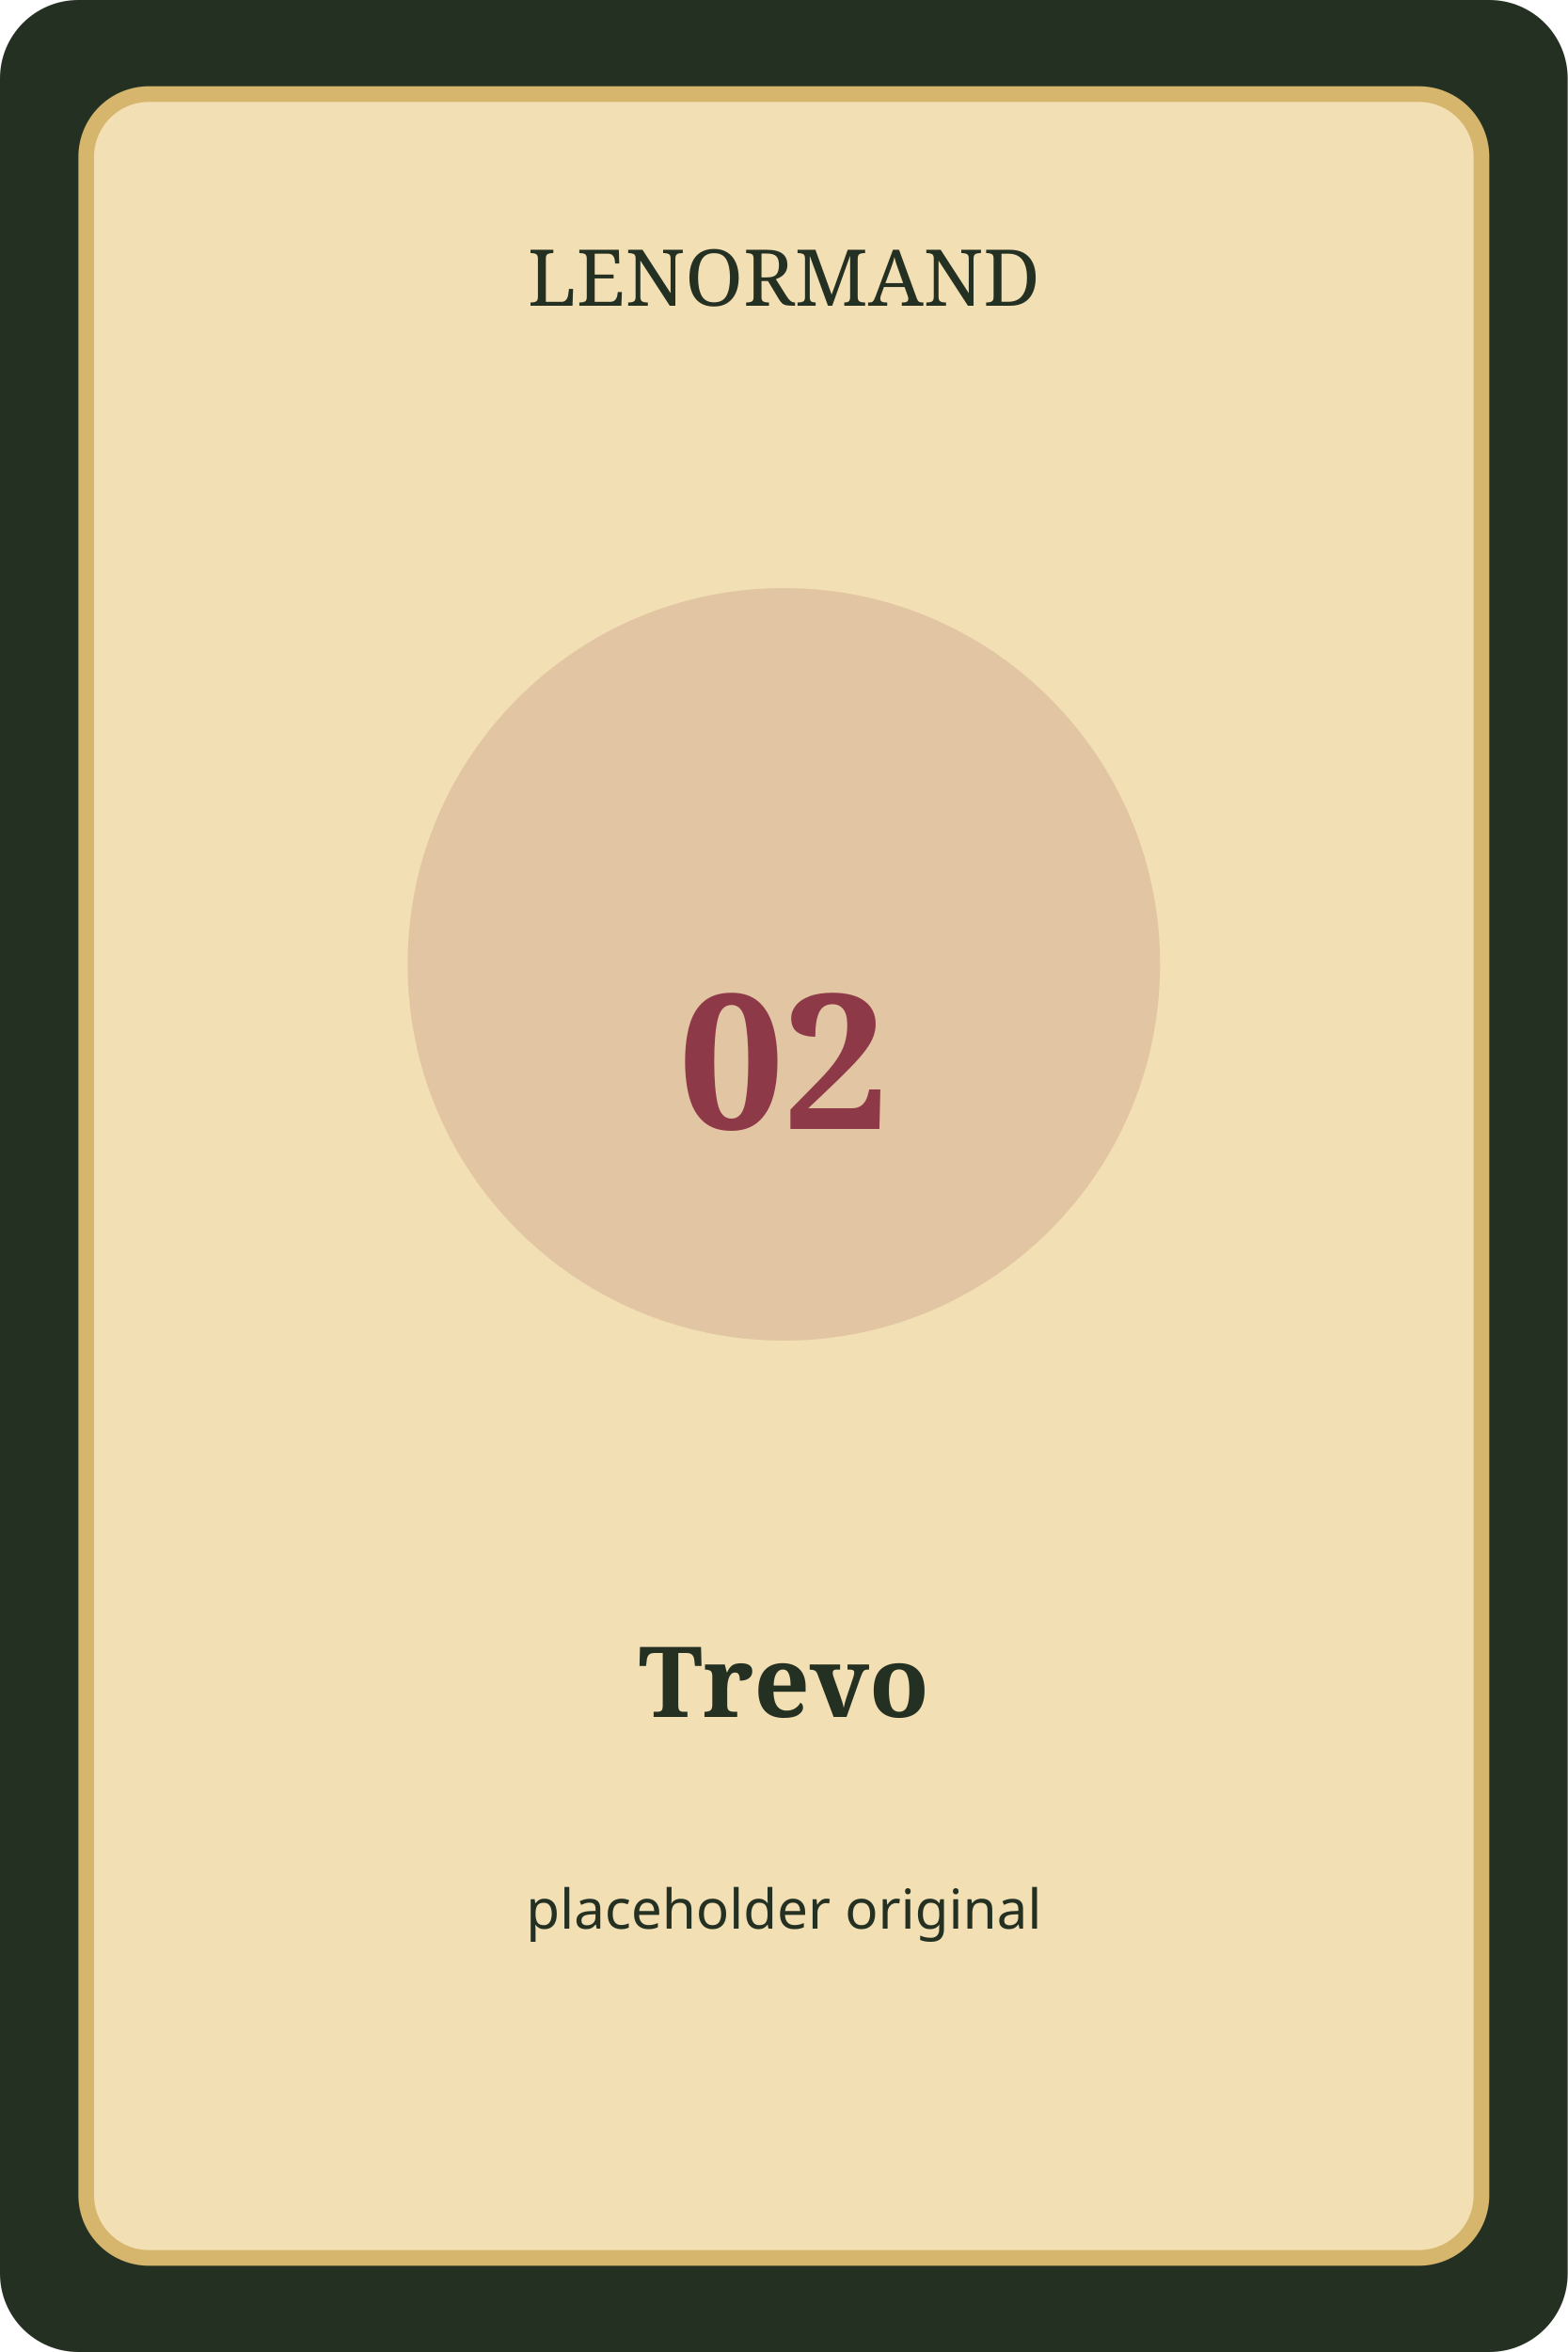
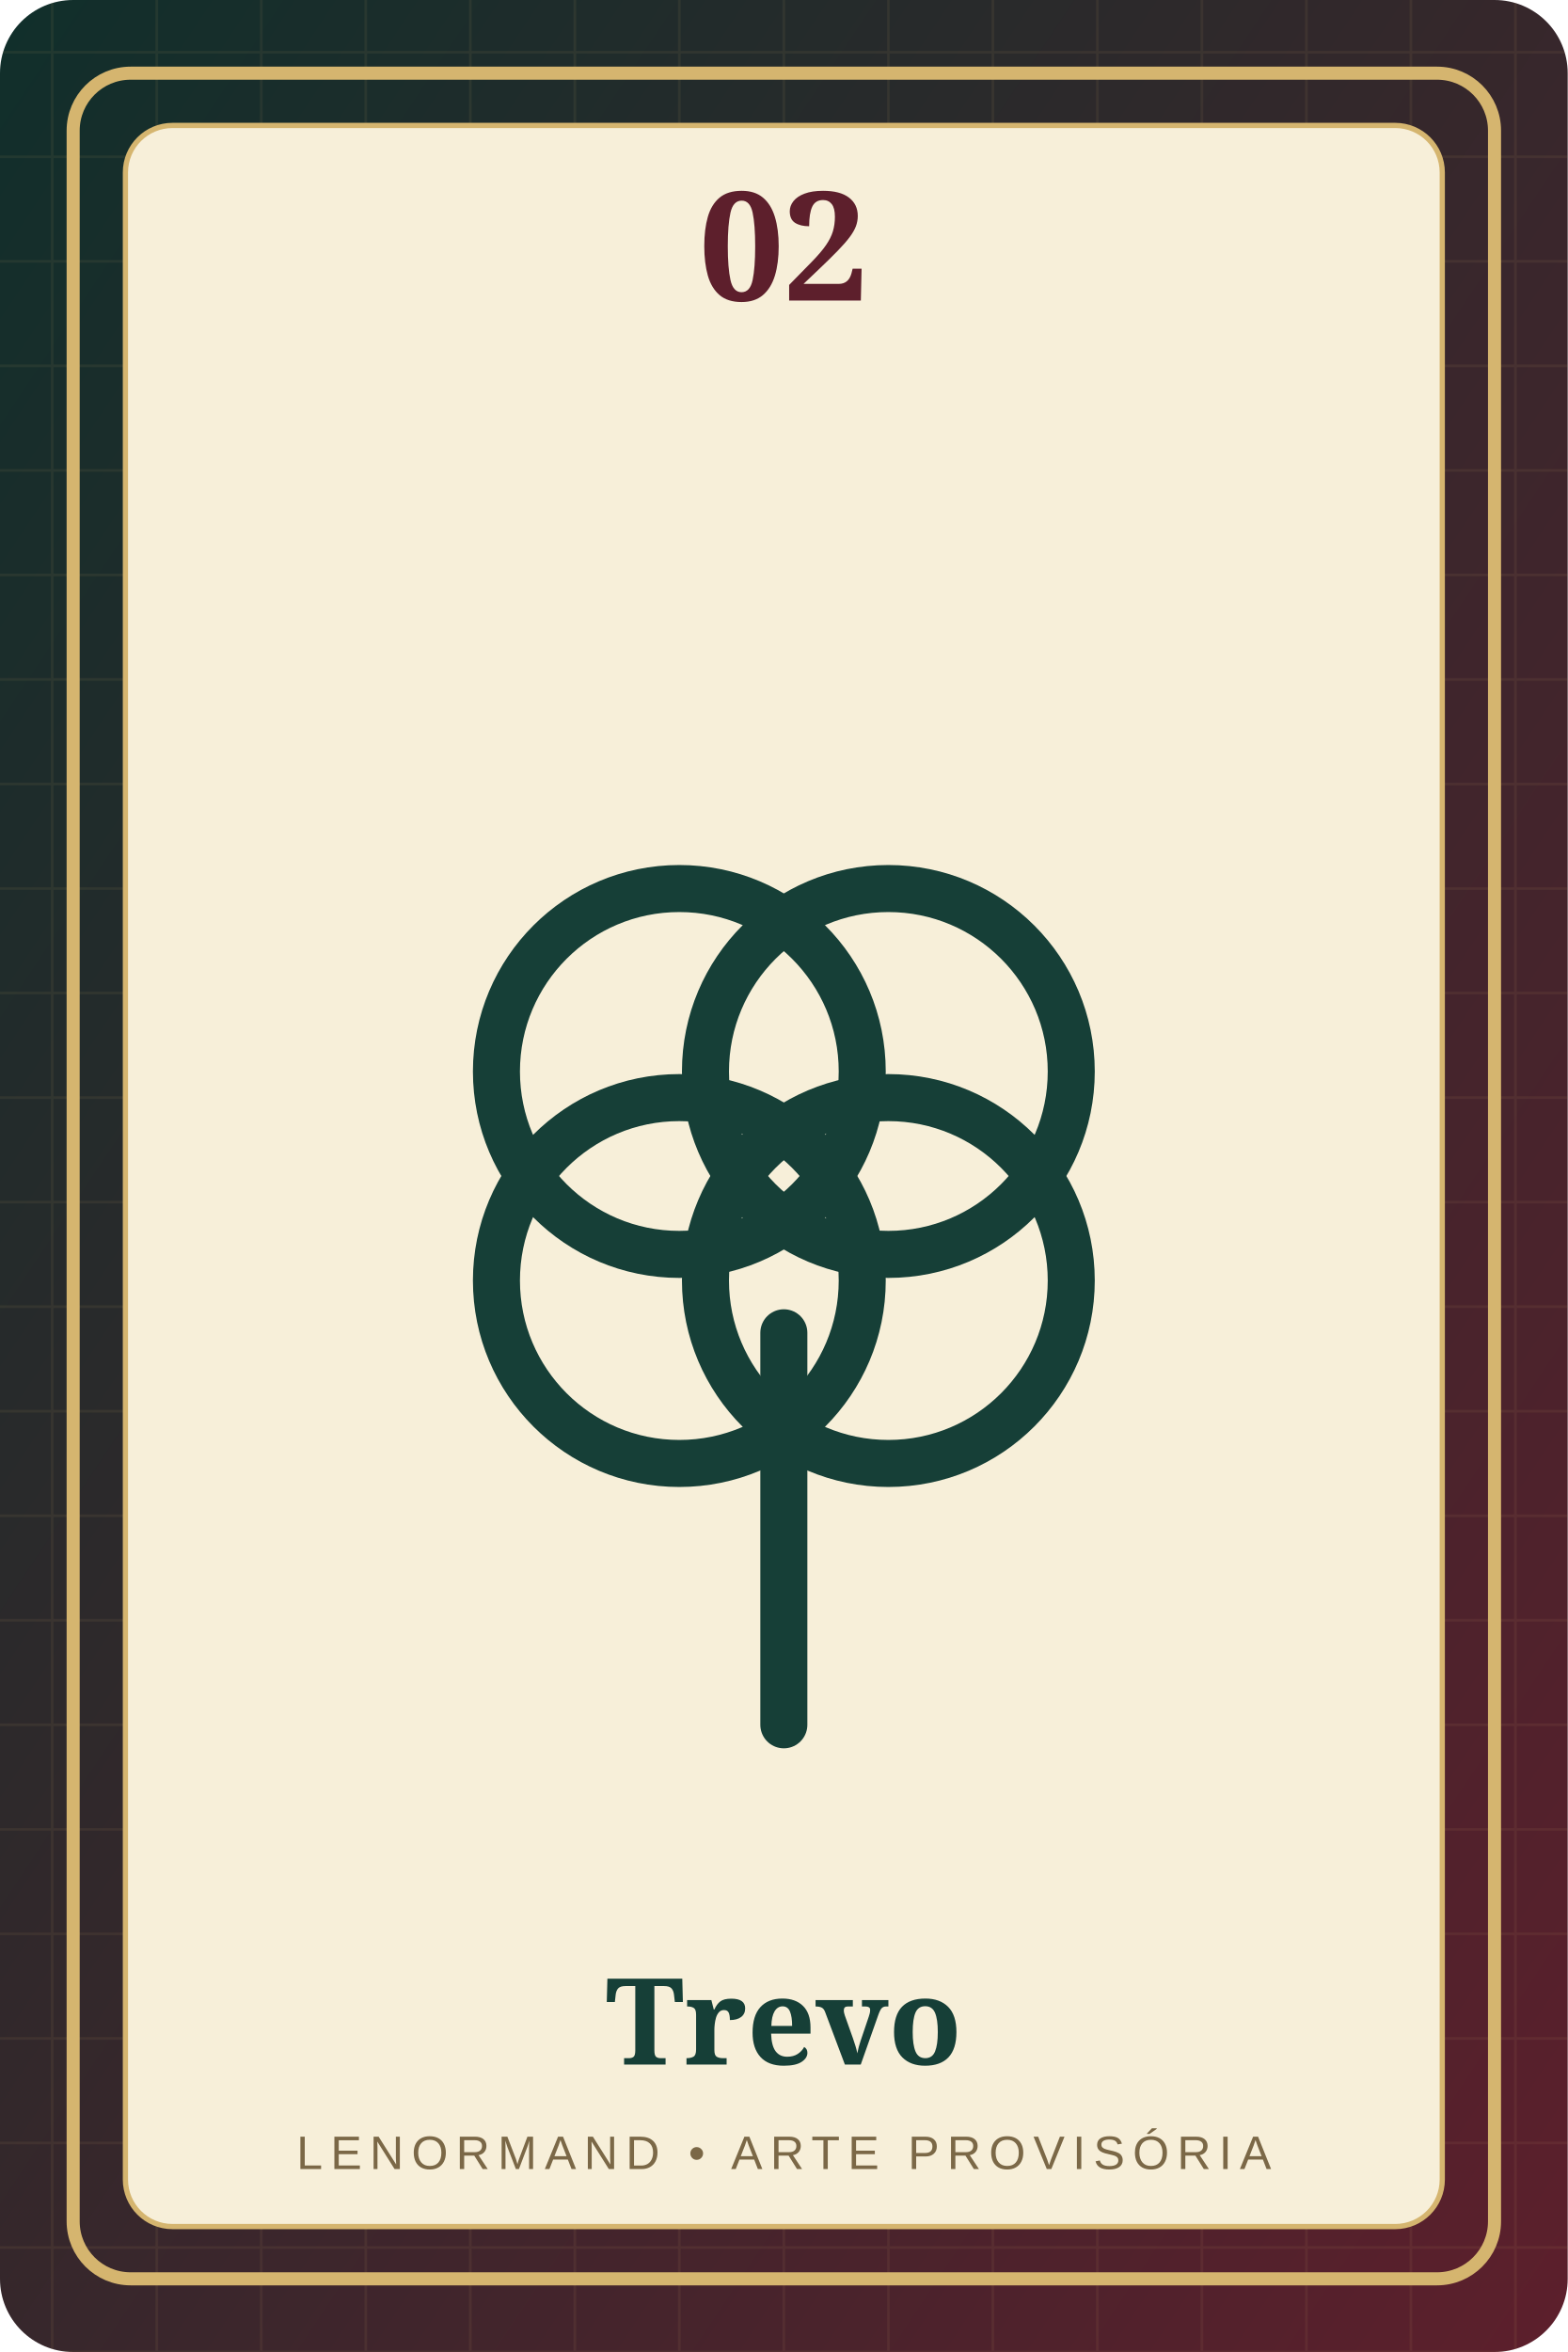
<svg xmlns="http://www.w3.org/2000/svg" width="600" height="900" viewBox="0 0 600 900" role="img" aria-labelledby="title desc">
-   <rect width="600" height="900" rx="30" fill="#243021" />
-   <rect x="33.0" y="36.0" width="534.0" height="828.0" rx="24" fill="#f2dfb4" stroke="#d6b56c" stroke-width="6" />
-   <circle cx="300.0" cy="369.0" r="144.0" fill="#8e3948" opacity=".16" />
-   <text x="300.0" y="117.0" text-anchor="middle" font-family="serif" font-size="30" fill="#243021">LENORMAND</text>
-   <text x="300.0" y="432.0" text-anchor="middle" font-family="serif" font-size="72" font-weight="700" fill="#8e3948">02</text>
-   <text x="300.0" y="657.0" text-anchor="middle" font-family="serif" font-size="37.5" font-weight="700" fill="#243021">Trevo</text>
-   <text x="300.0" y="738.0" text-anchor="middle" font-family="sans-serif" font-size="21.0" fill="#243021">placeholder original</text>
+   <defs>
+     <linearGradient id="bg" x1="0" y1="0" x2="1" y2="1">
+       <stop stop-color="#102f2b" />
+       <stop offset="1" stop-color="#5d1f2c" />
+     </linearGradient>
+     <pattern id="p" width="40" height="40" patternUnits="userSpaceOnUse">
+       <path d="M0 20h40M20 0v40" stroke="#d5b56f" stroke-opacity=".08" />
+     </pattern>
+   </defs>
+   <rect width="600" height="900" rx="28" fill="url(#bg)" />
+   <rect width="600" height="900" rx="28" fill="url(#p)" />
+   <rect x="28" y="28" width="544" height="844" rx="22" fill="none" stroke="#d5b56f" stroke-width="5" />
+   <rect x="48" y="48" width="504" height="804" rx="18" fill="#f7efd9" stroke="#d5b56f" stroke-width="2" />
+   <text x="300" y="115" text-anchor="middle" font-family="Georgia,serif" font-size="58" font-weight="700" fill="#5d1f2c">02</text>
+   <g fill="none" stroke="#163f37" stroke-width="18" stroke-linecap="round" stroke-linejoin="round">
+     <circle cx="260" cy="410" r="70" />
+     <circle cx="340" cy="410" r="70" />
+     <circle cx="260" cy="490" r="70" />
+     <circle cx="340" cy="490" r="70" />
+     <path d="M300 510v150" />
+   </g>
+   <text x="300" y="790" text-anchor="middle" font-family="Georgia,serif" font-size="46" font-weight="700" fill="#163f37">Trevo</text>
+   <text x="300" y="830" text-anchor="middle" font-family="Arial,sans-serif" font-size="18" letter-spacing="3" fill="#7b6847">LENORMAND • ARTE PROVISÓRIA</text>
</svg>
